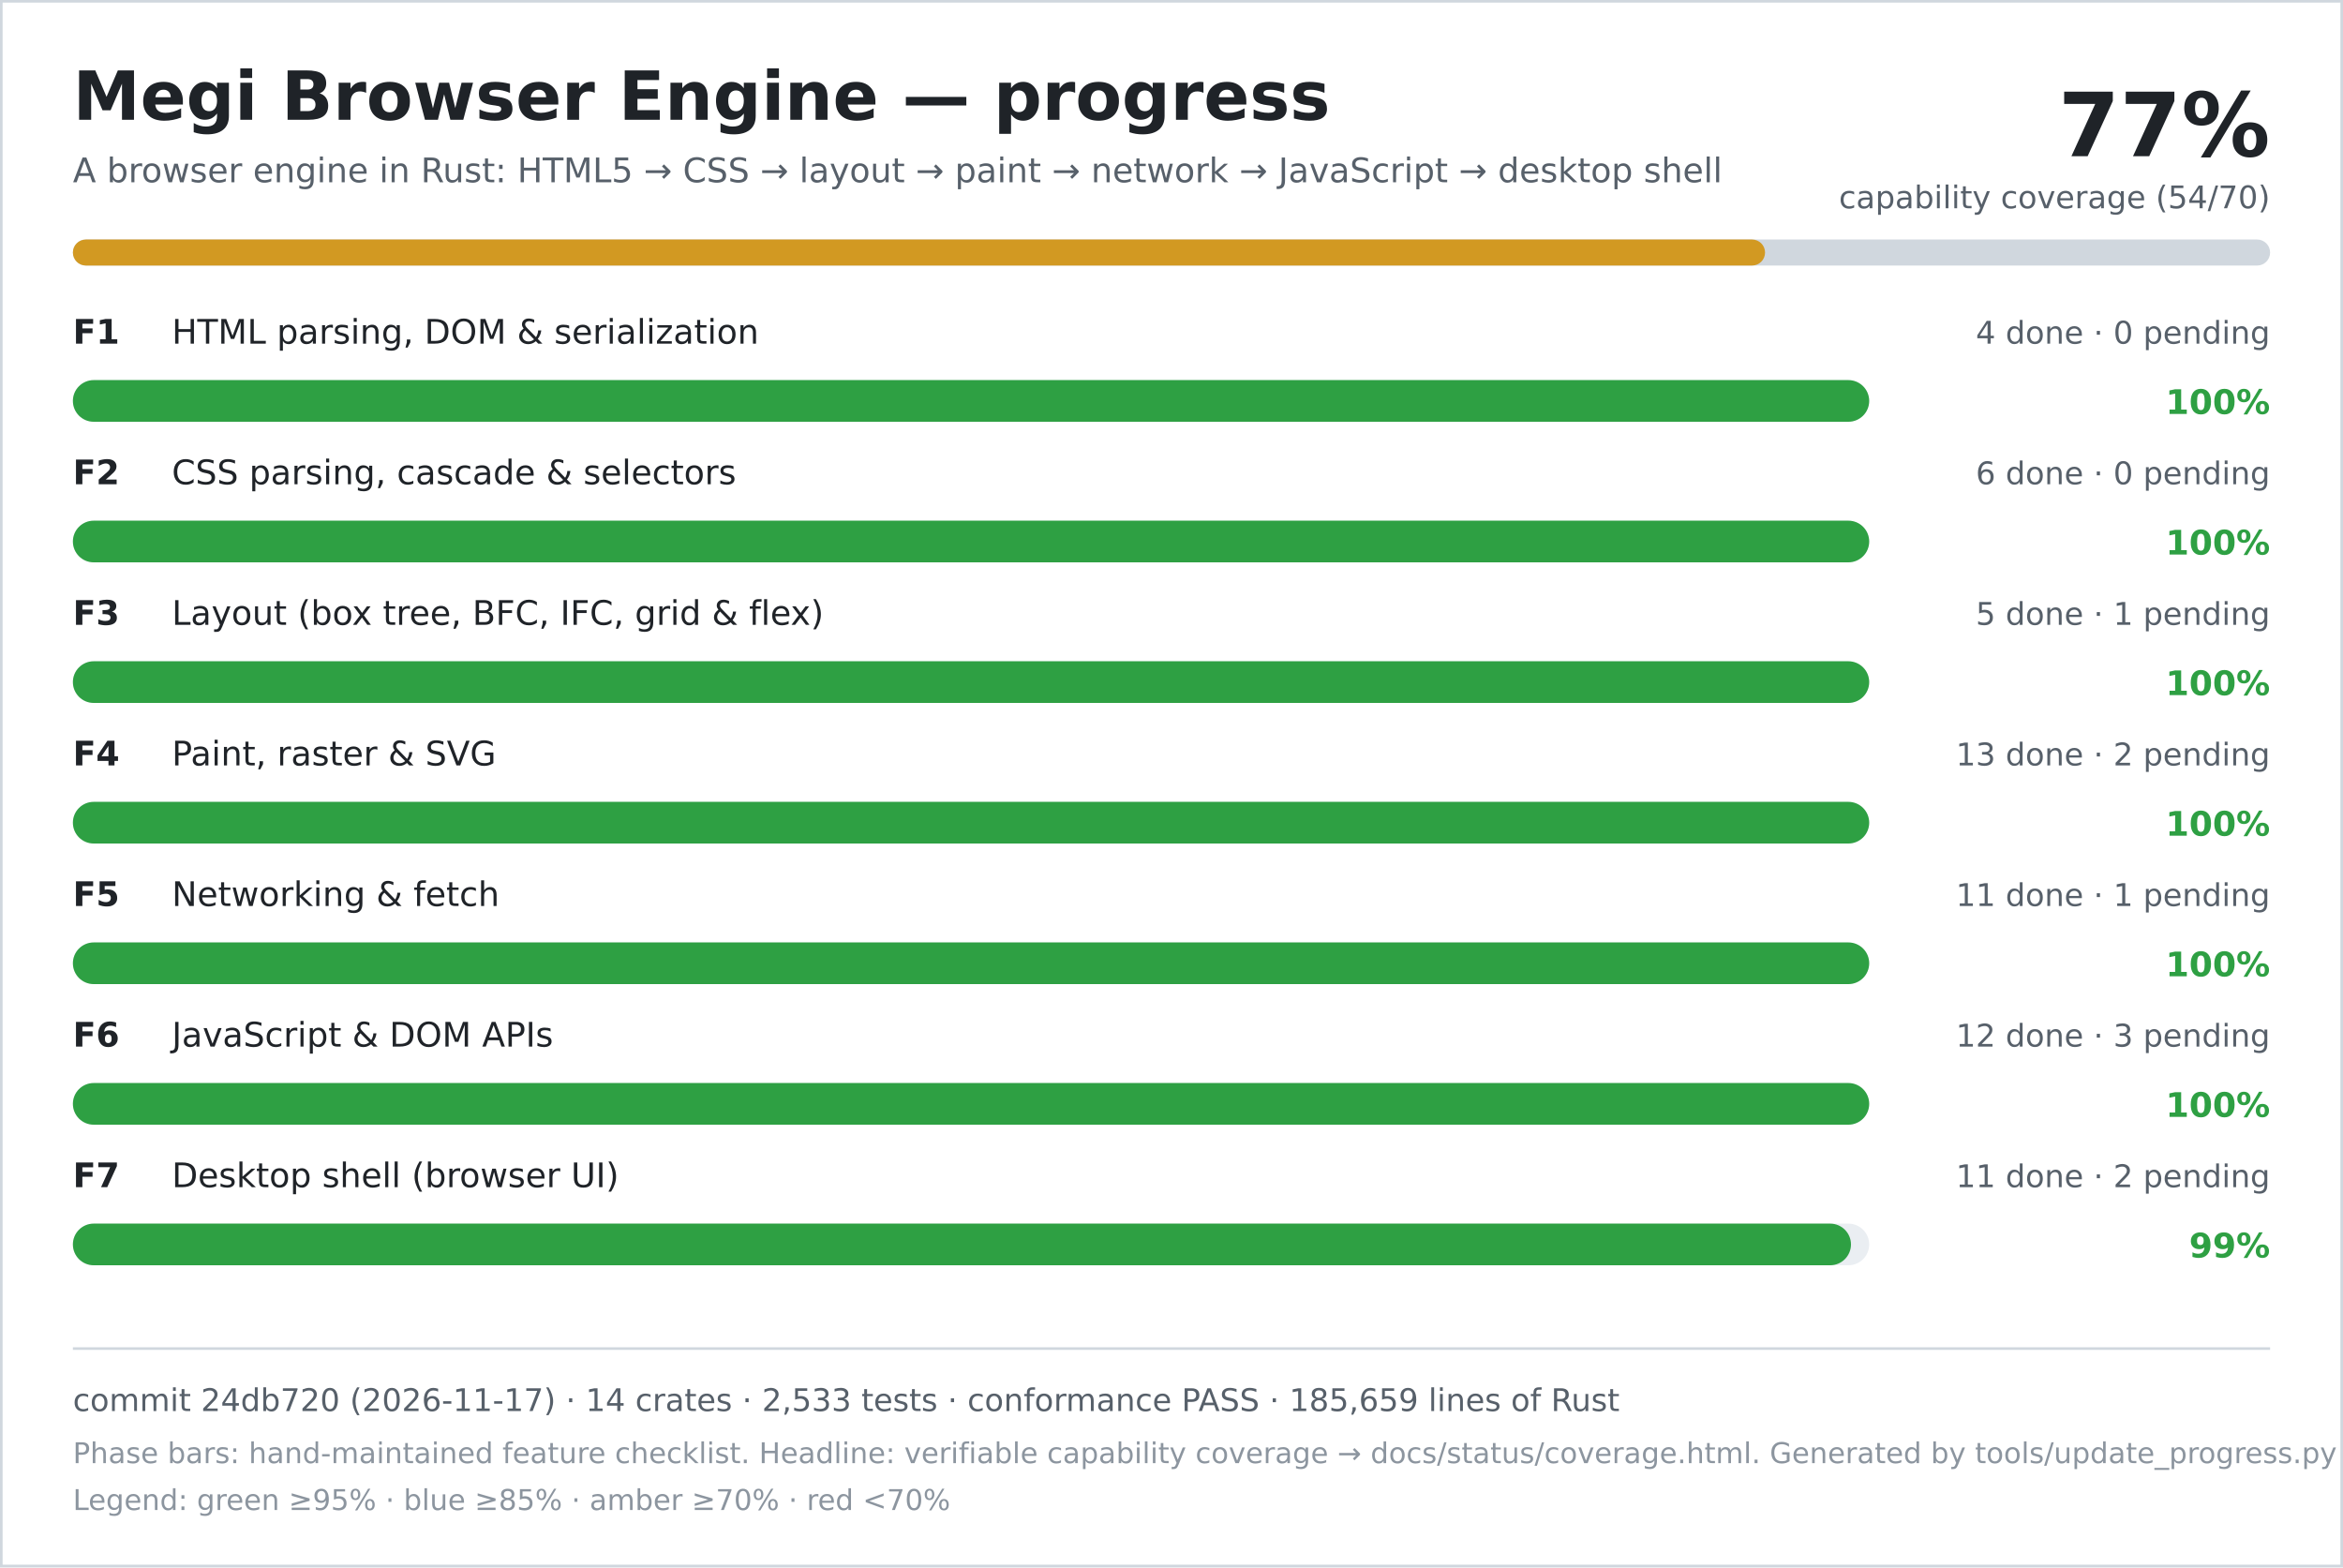
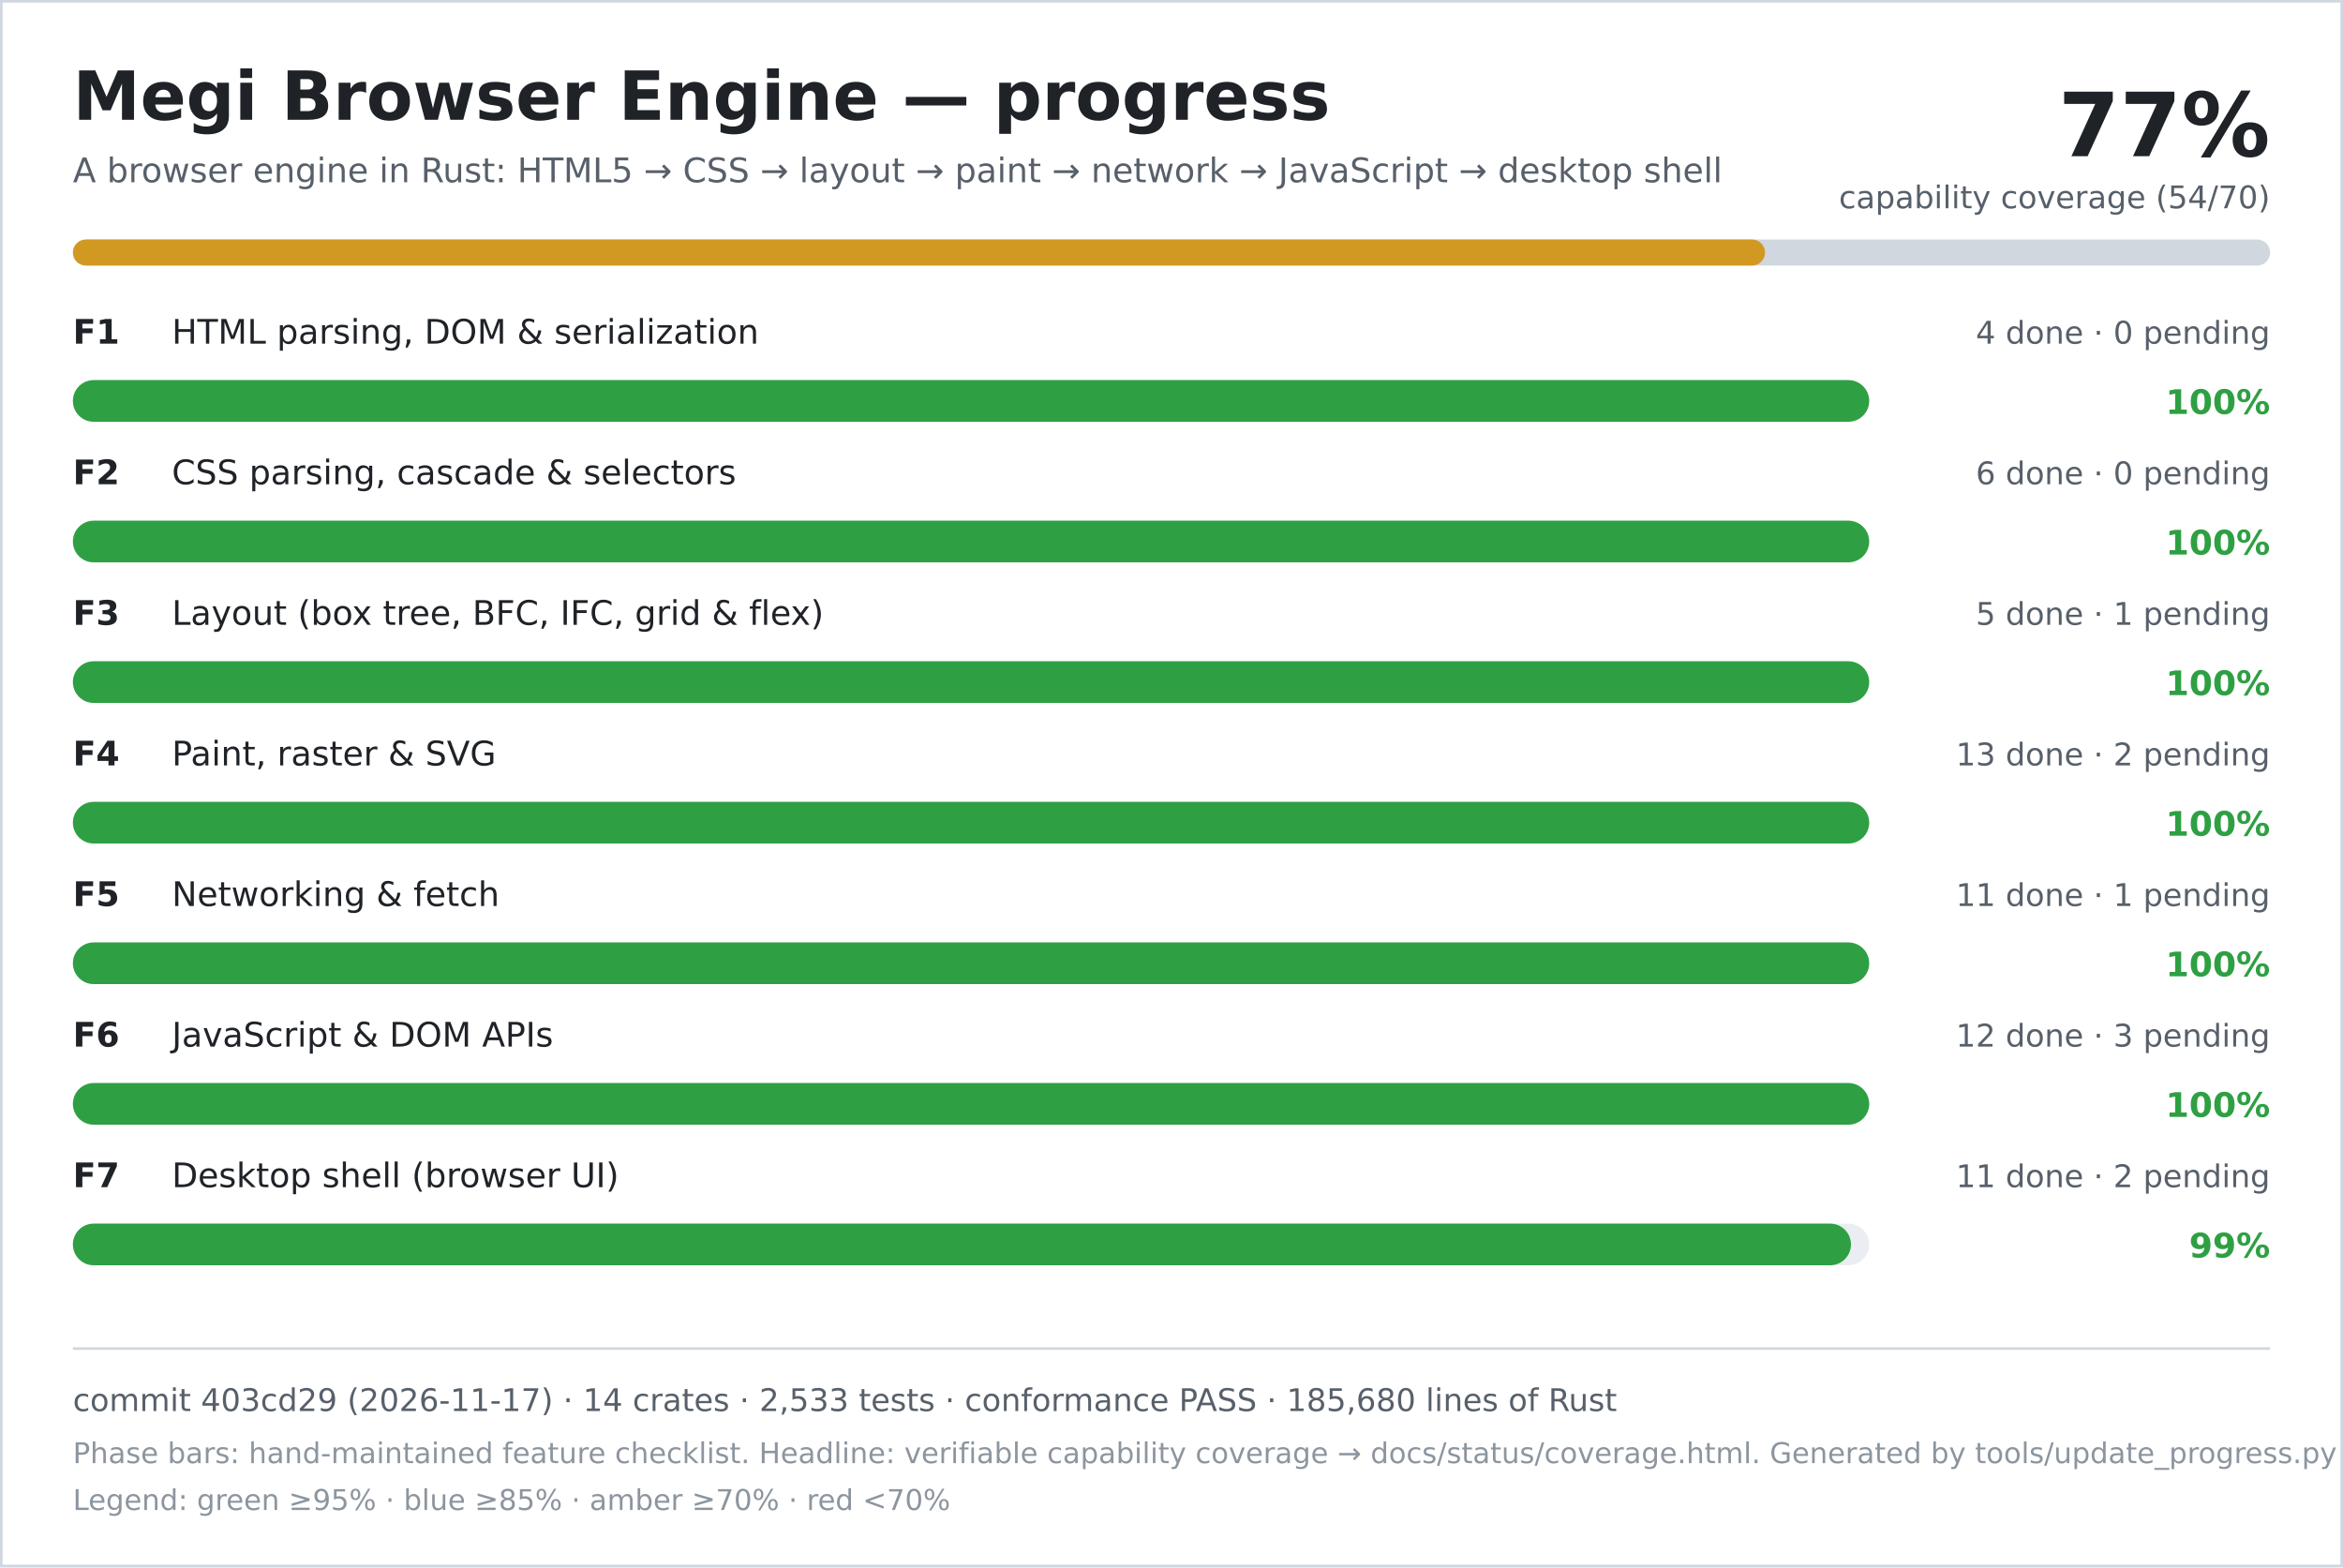
<svg xmlns="http://www.w3.org/2000/svg" width="900" height="602" viewBox="0 0 900 602" role="img" aria-labelledby="title desc">
  <rect width="900" height="602" fill="#ffffff" />
  <rect x="0.5" y="0.5" width="899" height="601" fill="none" stroke="#d0d7de" />
  <text x="28" y="46" font-family="DejaVu Sans, Verdana, sans-serif" font-size="26" font-weight="700" fill="#1f2328">Megi Browser Engine — progress</text>
  <text x="28" y="70" font-family="DejaVu Sans, Verdana, sans-serif" font-size="13" fill="#57606a">A browser engine in Rust: HTML5 → CSS → layout → paint → network → JavaScript → desktop shell</text>
  <text x="872" y="60" text-anchor="end" font-family="DejaVu Sans, Verdana, sans-serif" font-size="34" font-weight="700" fill="#1f2328">77%</text>
  <text x="872" y="80" text-anchor="end" font-family="DejaVu Sans, Verdana, sans-serif" font-size="12" fill="#57606a">capability coverage (54/70)</text>
  <rect x="28" y="92" width="844" height="10" rx="5" fill="#d0d7de" />
  <rect x="28" y="92" width="650" height="10" rx="5" fill="#d29922" />
  <text x="28" y="132" font-family="DejaVu Sans, Verdana, sans-serif" font-size="13" font-weight="700" fill="#1f2328">F1</text>
  <text x="66" y="132" font-family="DejaVu Sans, Verdana, sans-serif" font-size="13" fill="#1f2328">HTML parsing, DOM &amp; serialization</text>
  <text x="872" y="132" text-anchor="end" font-family="DejaVu Sans, Verdana, sans-serif" font-size="12" fill="#57606a">4 done · 0 pending</text>
  <rect x="28" y="146" width="690" height="16" rx="8" fill="#eaeef2" />
  <rect x="28" y="146" width="690" height="16" rx="8" fill="#2ea043" />
  <text x="872" y="159" text-anchor="end" font-family="DejaVu Sans, Verdana, sans-serif" font-size="13" font-weight="700" fill="#2ea043">100%</text>
  <text x="28" y="186" font-family="DejaVu Sans, Verdana, sans-serif" font-size="13" font-weight="700" fill="#1f2328">F2</text>
  <text x="66" y="186" font-family="DejaVu Sans, Verdana, sans-serif" font-size="13" fill="#1f2328">CSS parsing, cascade &amp; selectors</text>
  <text x="872" y="186" text-anchor="end" font-family="DejaVu Sans, Verdana, sans-serif" font-size="12" fill="#57606a">6 done · 0 pending</text>
  <rect x="28" y="200" width="690" height="16" rx="8" fill="#eaeef2" />
  <rect x="28" y="200" width="690" height="16" rx="8" fill="#2ea043" />
  <text x="872" y="213" text-anchor="end" font-family="DejaVu Sans, Verdana, sans-serif" font-size="13" font-weight="700" fill="#2ea043">100%</text>
  <text x="28" y="240" font-family="DejaVu Sans, Verdana, sans-serif" font-size="13" font-weight="700" fill="#1f2328">F3</text>
  <text x="66" y="240" font-family="DejaVu Sans, Verdana, sans-serif" font-size="13" fill="#1f2328">Layout (box tree, BFC, IFC, grid &amp; flex)</text>
  <text x="872" y="240" text-anchor="end" font-family="DejaVu Sans, Verdana, sans-serif" font-size="12" fill="#57606a">5 done · 1 pending</text>
  <rect x="28" y="254" width="690" height="16" rx="8" fill="#eaeef2" />
  <rect x="28" y="254" width="690" height="16" rx="8" fill="#2ea043" />
  <text x="872" y="267" text-anchor="end" font-family="DejaVu Sans, Verdana, sans-serif" font-size="13" font-weight="700" fill="#2ea043">100%</text>
  <text x="28" y="294" font-family="DejaVu Sans, Verdana, sans-serif" font-size="13" font-weight="700" fill="#1f2328">F4</text>
  <text x="66" y="294" font-family="DejaVu Sans, Verdana, sans-serif" font-size="13" fill="#1f2328">Paint, raster &amp; SVG</text>
  <text x="872" y="294" text-anchor="end" font-family="DejaVu Sans, Verdana, sans-serif" font-size="12" fill="#57606a">13 done · 2 pending</text>
  <rect x="28" y="308" width="690" height="16" rx="8" fill="#eaeef2" />
  <rect x="28" y="308" width="690" height="16" rx="8" fill="#2ea043" />
  <text x="872" y="321" text-anchor="end" font-family="DejaVu Sans, Verdana, sans-serif" font-size="13" font-weight="700" fill="#2ea043">100%</text>
  <text x="28" y="348" font-family="DejaVu Sans, Verdana, sans-serif" font-size="13" font-weight="700" fill="#1f2328">F5</text>
  <text x="66" y="348" font-family="DejaVu Sans, Verdana, sans-serif" font-size="13" fill="#1f2328">Networking &amp; fetch</text>
  <text x="872" y="348" text-anchor="end" font-family="DejaVu Sans, Verdana, sans-serif" font-size="12" fill="#57606a">11 done · 1 pending</text>
  <rect x="28" y="362" width="690" height="16" rx="8" fill="#eaeef2" />
  <rect x="28" y="362" width="690" height="16" rx="8" fill="#2ea043" />
  <text x="872" y="375" text-anchor="end" font-family="DejaVu Sans, Verdana, sans-serif" font-size="13" font-weight="700" fill="#2ea043">100%</text>
  <text x="28" y="402" font-family="DejaVu Sans, Verdana, sans-serif" font-size="13" font-weight="700" fill="#1f2328">F6</text>
  <text x="66" y="402" font-family="DejaVu Sans, Verdana, sans-serif" font-size="13" fill="#1f2328">JavaScript &amp; DOM APIs</text>
  <text x="872" y="402" text-anchor="end" font-family="DejaVu Sans, Verdana, sans-serif" font-size="12" fill="#57606a">12 done · 3 pending</text>
  <rect x="28" y="416" width="690" height="16" rx="8" fill="#eaeef2" />
  <rect x="28" y="416" width="690" height="16" rx="8" fill="#2ea043" />
  <text x="872" y="429" text-anchor="end" font-family="DejaVu Sans, Verdana, sans-serif" font-size="13" font-weight="700" fill="#2ea043">100%</text>
  <text x="28" y="456" font-family="DejaVu Sans, Verdana, sans-serif" font-size="13" font-weight="700" fill="#1f2328">F7</text>
  <text x="66" y="456" font-family="DejaVu Sans, Verdana, sans-serif" font-size="13" fill="#1f2328">Desktop shell (browser UI)</text>
  <text x="872" y="456" text-anchor="end" font-family="DejaVu Sans, Verdana, sans-serif" font-size="12" fill="#57606a">11 done · 2 pending</text>
  <rect x="28" y="470" width="690" height="16" rx="8" fill="#eaeef2" />
  <rect x="28" y="470" width="683" height="16" rx="8" fill="#2ea043" />
  <text x="872" y="483" text-anchor="end" font-family="DejaVu Sans, Verdana, sans-serif" font-size="13" font-weight="700" fill="#2ea043">99%</text>
  <line x1="28" y1="518" x2="872" y2="518" stroke="#d0d7de" />
-   <text x="28" y="542" font-family="DejaVu Sans, Verdana, sans-serif" font-size="12" fill="#57606a">commit 24db720 (2026-11-17) · 14 crates · 2,533 tests · conformance PASS · 185,659 lines of Rust</text>
+   <text x="28" y="542" font-family="DejaVu Sans, Verdana, sans-serif" font-size="12" fill="#57606a">commit 403cd29 (2026-11-17) · 14 crates · 2,533 tests · conformance PASS · 185,680 lines of Rust</text>
  <text x="28" y="562" font-family="DejaVu Sans, Verdana, sans-serif" font-size="11" fill="#8c959f">Phase bars: hand-maintained feature checklist. Headline: verifiable capability coverage → docs/status/coverage.html. Generated by tools/update_progress.py — do not edit.</text>
  <text x="28" y="580" font-family="DejaVu Sans, Verdana, sans-serif" font-size="11" fill="#8c959f">Legend: green ≥95% · blue ≥85% · amber ≥70% · red &lt;70%</text>
</svg>
